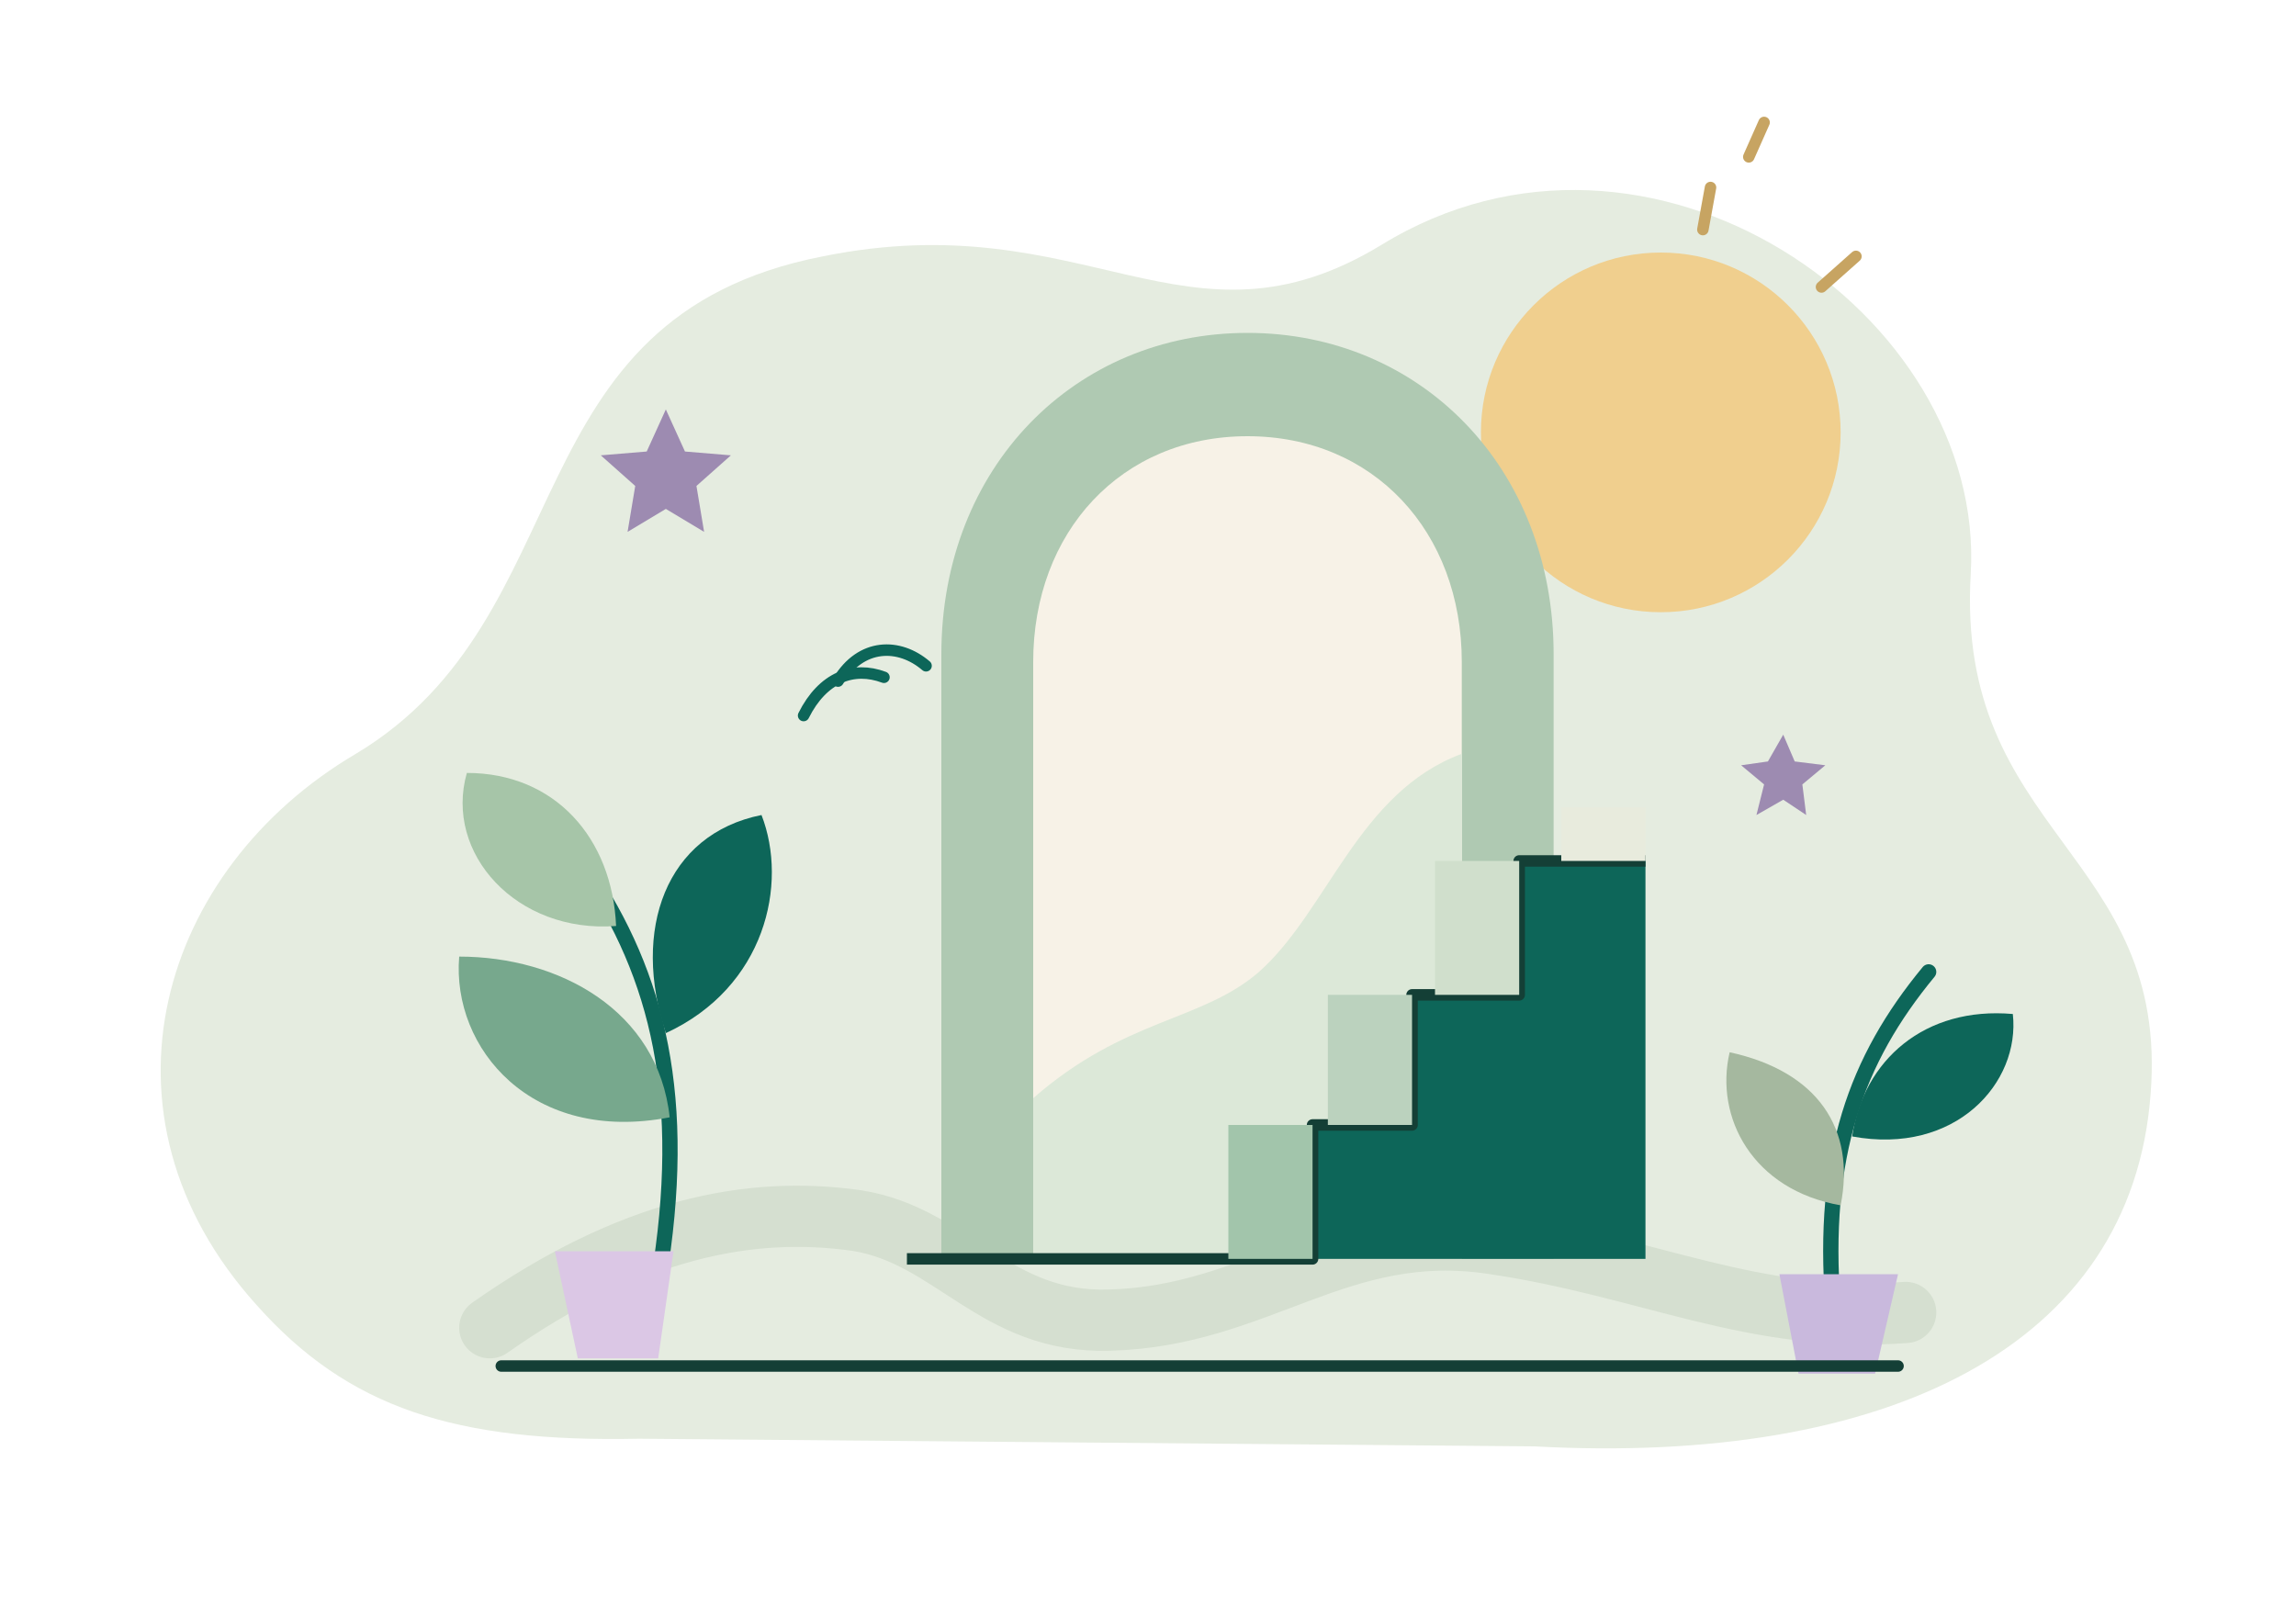
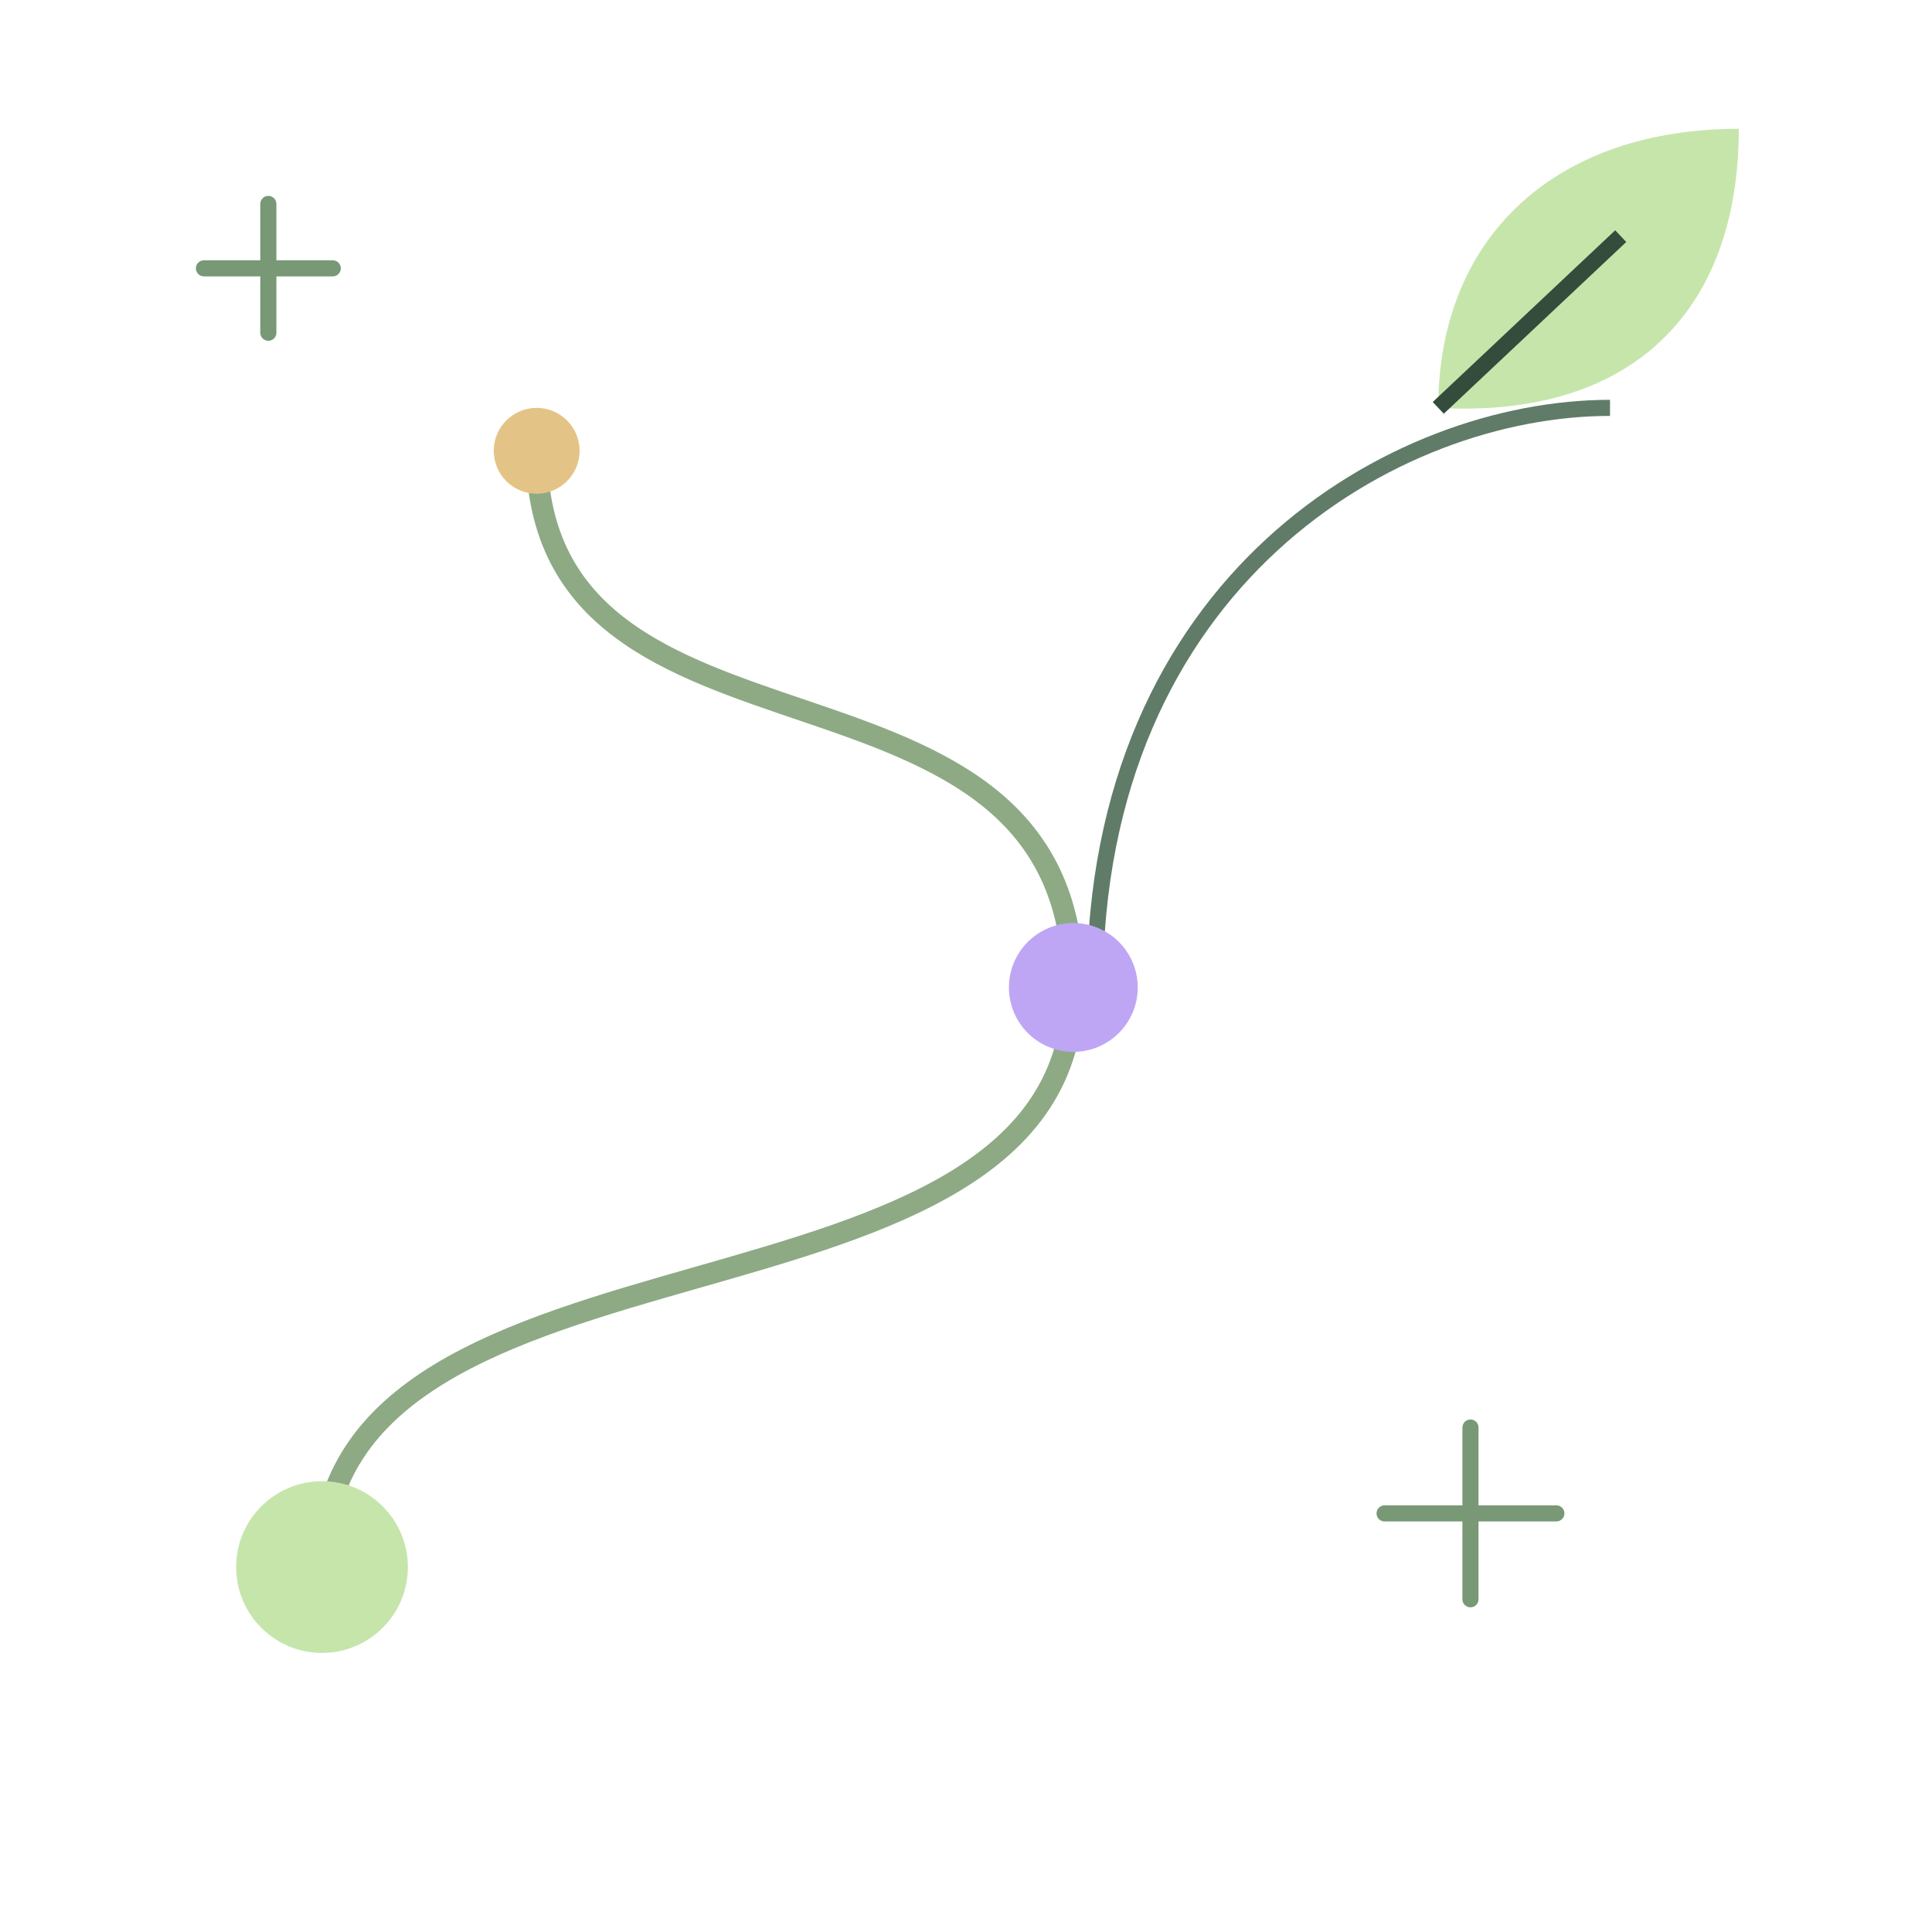
- <svg xmlns="http://www.w3.org/2000/svg" width="600" height="420" viewBox="0 0 600 420" fill="none" role="img" aria-labelledby="title desc">
-   <path d="M67 341C22 291 42 227 93 197C153 161 133 83 215 67C284 53 310 95 361 64C431 21 519 82 515 150C511 218 567 223 562 286C557 352 493 383 401 378L167 376C119 377 91 368 67 341Z" fill="#E5ECE0" />
-   <circle cx="434" cy="113" r="47" fill="#F0CF8E" />
-   <path d="M128 347C165 321 196 315 224 319C249 323 260 346 290 345C329 344 350 319 390 325C431 331 458 346 498 343" stroke="#D5DFD0" stroke-width="16" stroke-linecap="round" />
-   <path d="M246 329V171C246 122 281 87 326 87C371 87 406 122 406 171V329H246Z" fill="#AFC9B2" />
-   <path d="M270 329V173C270 139 293 114 326 114C359 114 382 139 382 173V329H270Z" fill="#F7F2E7" />
-   <path d="M270 287C294 266 314 267 329 254C347 238 355 207 382 197V329H270V287Z" fill="#DCE8D8" />
-   <path d="M237 329H343V294H369V260H397V225H430V329H237Z" fill="#0D6659" />
-   <path d="M237 329H343V294H369V260H397V225H430" stroke="#143F36" stroke-width="3" stroke-linejoin="round" />
-   <path d="M217 329H321V294H343V329H217Z" fill="#A2C5AB" />
-   <path d="M321 294H347V260H369V294H321Z" fill="#BBD2BE" />
-   <path d="M347 260H375V225H397V260H347Z" fill="#D0DFCC" />
-   <path d="M375 225H408V211H430V225H375Z" fill="#E8EBDD" />
-   <path d="M172 335C180 287 172 255 153 227" stroke="#0D6659" stroke-width="4" stroke-linecap="round" />
-   <path d="M175 292C139 299 118 274 120 250C146 250 172 264 175 292Z" fill="#77A88D" />
-   <path d="M174 270C200 258 206 231 199 213C174 218 165 243 174 270Z" fill="#0D6659" />
-   <path d="M161 242C135 244 116 223 122 202C145 202 160 219 161 242Z" fill="#A6C5A8" />
-   <path d="M479 341C476 302 485 277 504 254" stroke="#0D6659" stroke-width="4" stroke-linecap="round" />
-   <path d="M481 315C458 311 448 292 452 275C475 280 485 295 481 315Z" fill="#A5B89F" />
-   <path d="M484 297C511 302 528 283 526 265C503 263 487 277 484 297Z" fill="#0D6659" />
-   <path d="M176 327H145L151 355H172L176 327Z" fill="#DBC7E5" />
-   <path d="M496 333H465L470 359H490L496 333Z" fill="#C9B9DD" />
-   <path d="M131 357H496" stroke="#143F36" stroke-width="3" stroke-linecap="round" />
-   <path d="M174 107L179 118L191 119L182 127L184 139L174 133L164 139L166 127L157 119L169 118L174 107Z" fill="#9D8BB1" />
-   <path d="M466 192L469 199L477 200L471 205L472 213L466 209L459 213L461 205L455 200L462 199L466 192Z" fill="#9D8BB1" />
-   <path d="M219 178C225 168 235 168 242 174" stroke="#0D6659" stroke-width="3" stroke-linecap="round" />
-   <path d="M210 187C215 177 223 174 231 177" stroke="#0D6659" stroke-width="3" stroke-linecap="round" />
-   <path d="M445 60L447 49M476 75L485 67M457 41L461 32" stroke="#C7A462" stroke-width="3" stroke-linecap="round" />
+ <svg xmlns="http://www.w3.org/2000/svg" viewBox="0 0 180 180" fill="none">
+   <path d="M30 146c0-34 70-20 70-54S50 74 50 42" stroke="#8daa85" stroke-width="2" />
+   <path d="M102 92c0-38 28-54 48-54" stroke="#607c68" stroke-width="1.5" />
+   <circle cx="30" cy="146" r="8" fill="#c6e5ab" />
+   <circle cx="100" cy="92" r="6" fill="#bfa6f4" />
+   <circle cx="50" cy="42" r="4" fill="#e4c486" />
+   <path d="M134 38c0-16 11-26 28-26 0 17-10 27-28 26Z" fill="#c6e5ab" />
+   <path d="m134 38 17-16" stroke="#344c3c" stroke-width="1.5" />
+   <path d="M25 19v12m-6-6h12M137 133v16m-8-8h16" stroke="#789876" stroke-width="1.5" stroke-linecap="round" />
</svg>
